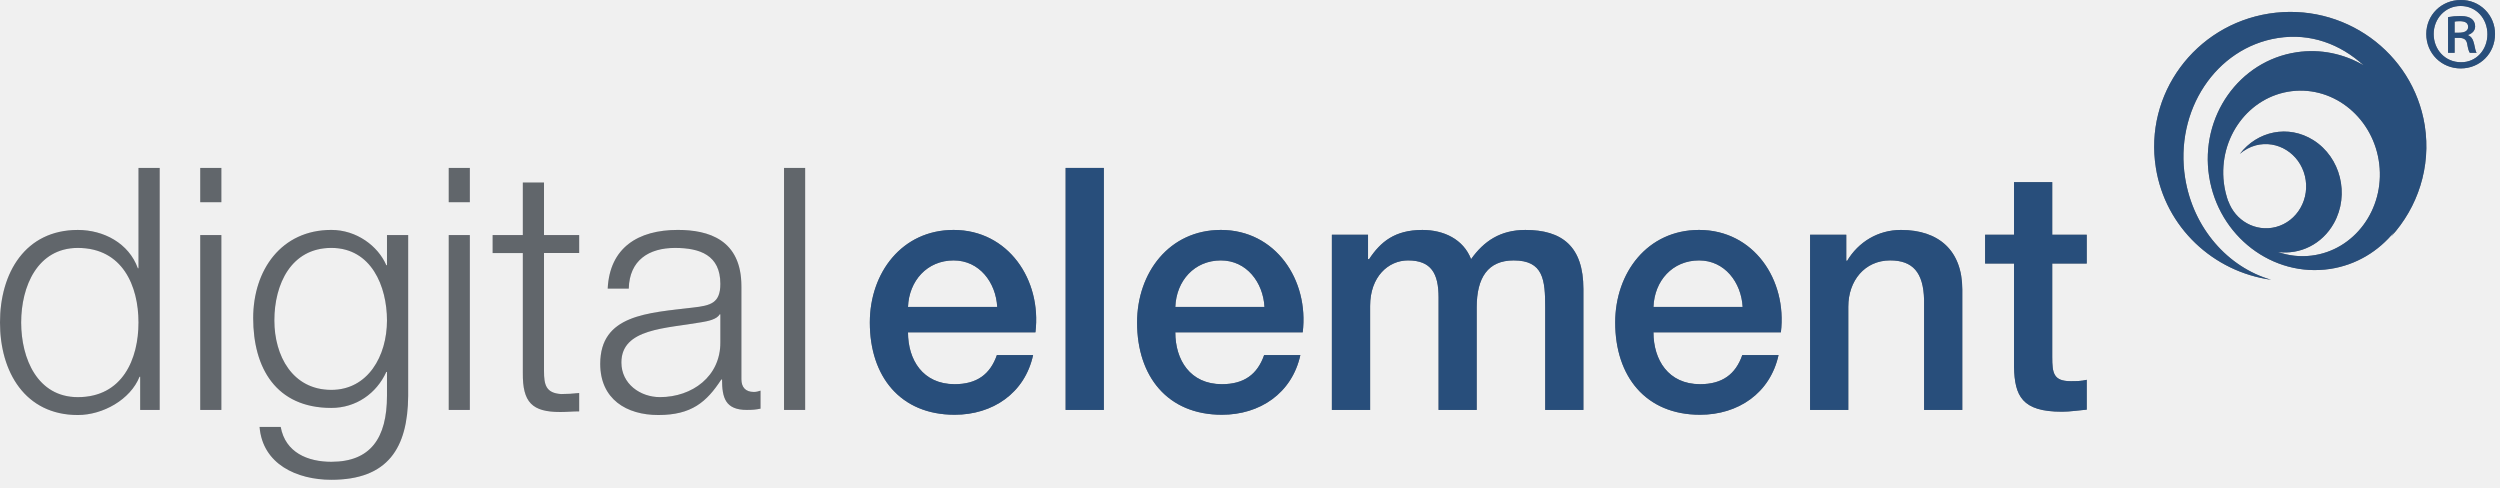
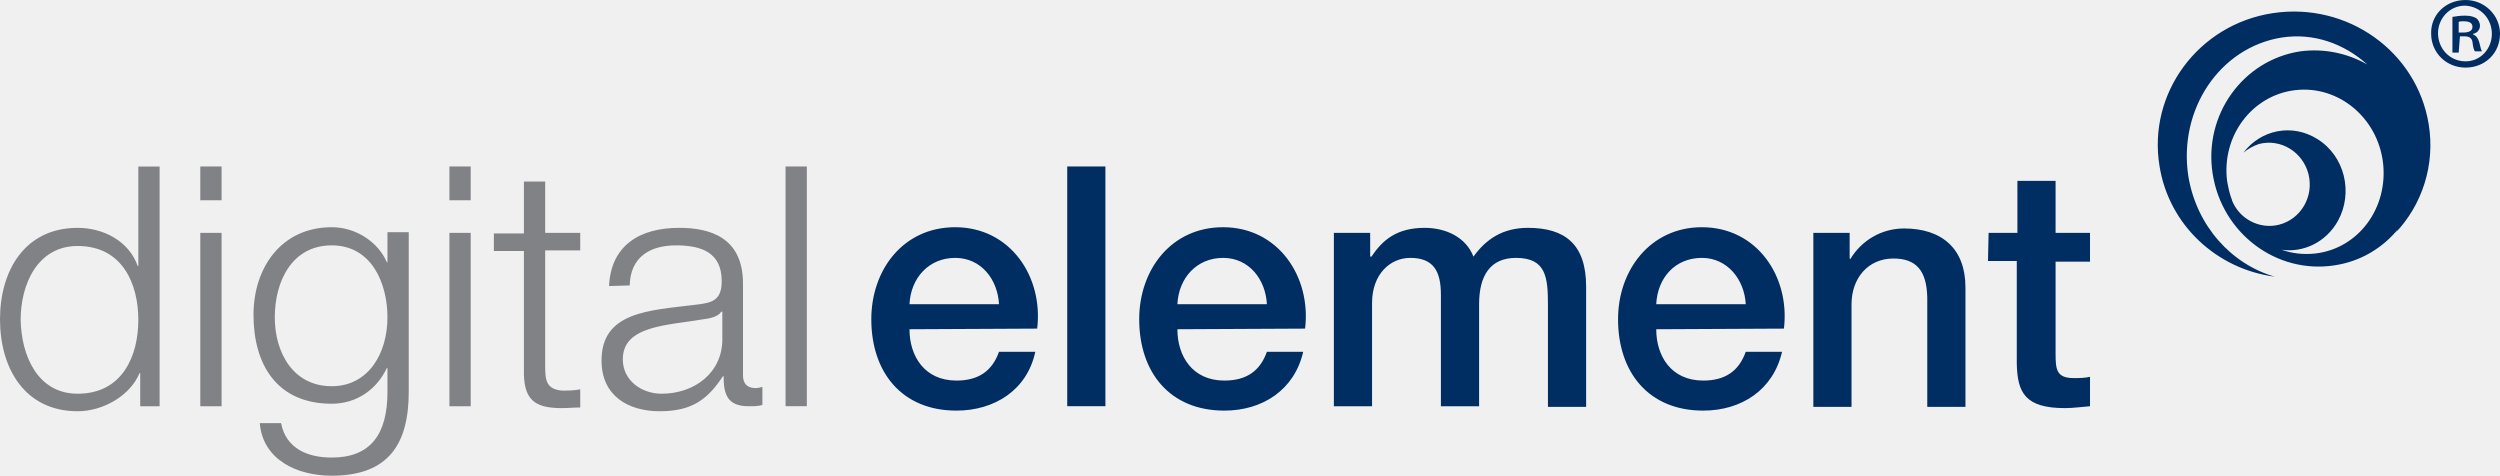
- <svg xmlns="http://www.w3.org/2000/svg" xmlns:xlink="http://www.w3.org/1999/xlink" width="200" height="39">
-   <defs>
-     <path d="M6.225 18.468c3.595 0 4.855-3.07 4.855-5.974 0-2.901-1.26-5.964-4.855-5.964-3.22 0-4.532 3.063-4.532 5.964 0 2.904 1.312 5.974 4.532 5.974zm6.549 1.023h-1.559v-2.654h-.054c-.724 1.818-2.92 3.06-4.936 3.06C2.014 19.898 0 16.454 0 12.495c0-3.957 2.014-7.403 6.225-7.403 2.067 0 4.08 1.06 4.802 3.066h.053V.133h1.694v19.358zm3.246 0V5.502h1.688V19.49H16.02zm0-16.621V.133h1.688V2.87H16.02zm16.634 15.48c-.03 4.178-1.611 6.728-6.148 6.728-2.763 0-5.499-1.252-5.74-4.228h1.69c.374 2.057 2.171 2.79 4.05 2.79 3.113 0 4.453-1.865 4.453-5.29v-1.898h-.056c-.778 1.71-2.41 2.877-4.397 2.877-4.424 0-6.25-3.198-6.25-7.186 0-3.847 2.253-7.053 6.25-7.053 2.015 0 3.728 1.278 4.397 2.82h.056V5.503h1.695V18.35zm-1.695-6.02c0-2.737-1.258-5.801-4.453-5.801-3.22 0-4.558 2.904-4.558 5.801 0 2.824 1.446 5.557 4.558 5.557 2.928 0 4.453-2.707 4.453-5.557zm4.94 7.16V5.502h1.687V19.49h-1.688zm0-16.621V.133h1.687V2.87h-1.688zm7.62 2.633h2.814v1.436H43.52v9.436c0 1.11.155 1.763 1.362 1.846.483 0 .966-.028 1.452-.083v1.468c-.511 0-.994.051-1.505.051-2.255 0-3.032-.758-3.002-3.147v-9.57h-2.415V5.503h2.415V1.297h1.693v4.206zm5.097 4.282c.16-3.28 2.44-4.694 5.602-4.694 2.443 0 5.094.763 5.094 4.502v7.43c0 .652.326 1.03.997 1.03.185 0 .399-.05.533-.105v1.44c-.37.079-.638.102-1.097.102-1.716 0-1.981-.972-1.981-2.435h-.059c-1.18 1.81-2.386 2.843-5.04 2.843-2.554 0-4.646-1.275-4.646-4.09 0-3.934 3.787-4.072 7.434-4.507 1.396-.16 2.176-.35 2.176-1.895 0-2.304-1.642-2.875-3.627-2.875-2.087 0-3.648.977-3.701 3.254h-1.685zm9.013 2.058h-.058c-.214.407-.966.55-1.42.626-2.874.513-6.44.489-6.44 3.228 0 1.705 1.502 2.77 3.086 2.77 2.576 0 4.852-1.654 4.832-4.392v-2.232zm5.093 7.647V.133h1.69V19.49h-1.69z" id="a" />
-     <path d="M3.41 26.585c0 2.2 1.184 4.15 3.733 4.15 1.767 0 2.842-.784 3.379-2.332h2.897c-.668 3.065-3.243 4.777-6.276 4.777-4.348 0-6.787-3.063-6.787-7.381 0-3.983 2.576-7.404 6.704-7.404 4.374 0 7.054 3.993 6.545 8.19H3.41zm7.137-2.032c-.104-1.951-1.42-3.72-3.487-3.72-2.12 0-3.57 1.63-3.65 3.72h7.137zm5.473 8.242V13.437h3.058v19.358H16.02zm8.775-6.21c0 2.2 1.18 4.15 3.727 4.15 1.772 0 2.842-.784 3.38-2.332H34.8c-.676 3.065-3.243 4.777-6.278 4.777-4.343 0-6.785-3.063-6.785-7.381 0-3.983 2.575-7.404 6.703-7.404 4.373 0 7.056 3.993 6.548 8.19H24.795zm7.133-2.032c-.105-1.951-1.422-3.72-3.488-3.72-2.12 0-3.566 1.63-3.645 3.72h7.133zm5.391-5.776h2.893v1.955h.087c.912-1.386 2.06-2.336 4.263-2.336 1.692 0 3.276.732 3.894 2.336 1.02-1.436 2.336-2.336 4.347-2.336 2.923 0 4.639 1.307 4.639 4.723v9.676h-3.056v-8.19c0-2.218-.14-3.772-2.524-3.772-2.066 0-2.956 1.39-2.956 3.75v8.212h-3.05v-9.002c0-1.922-.593-2.96-2.446-2.96-1.58 0-3.03 1.307-3.03 3.636v8.326h-3.06V18.777zm25.728 7.808c0 2.2 1.185 4.15 3.729 4.15 1.764 0 2.844-.784 3.378-2.332h2.9c-.675 3.065-3.246 4.777-6.278 4.777-4.344 0-6.79-3.063-6.79-7.381 0-3.983 2.58-7.404 6.71-7.404 4.375 0 7.055 3.993 6.545 8.19H63.047zm7.135-2.032c-.11-1.951-1.423-3.72-3.485-3.72-2.126 0-3.574 1.63-3.65 3.72h7.135zm5.394-5.776h2.896v2.056l.056.053c.915-1.54 2.496-2.49 4.319-2.49 3.01 0 4.906 1.632 4.906 4.773v9.626h-3.056V23.98c-.053-2.193-.913-3.148-2.713-3.148-2.036 0-3.35 1.63-3.35 3.698v8.264h-3.058V18.777zm14.002 0h2.313V14.57h3.058v4.208h2.76v2.304h-2.76v7.488c0 1.272.102 1.924 1.47 1.924.434 0 .859 0 1.29-.109v2.386c-.673.056-1.316.165-1.987.165-3.193 0-3.778-1.254-3.83-3.583v-8.27h-2.314v-2.305zm35.171-8.75c.525 3.336-.559 6.557-2.682 8.889.087-.12.162-.247.245-.37-1.258 1.551-3.04 2.651-5.133 2.968-4.601.699-8.935-2.616-9.68-7.402-.743-4.782 2.39-9.235 6.99-9.93 1.919-.291 3.785.122 5.368 1.04-1.877-1.699-4.246-2.593-6.86-2.183-4.962.78-8.277 5.799-7.416 11.201.648 4.036 3.44 7.145 6.875 8.14-4.612-.637-8.461-4.183-9.218-8.963-.94-5.879 3.114-11.394 9.055-12.33 5.943-.928 11.515 3.073 12.456 8.94zm-9.07 10.424c3.43-.41 5.865-3.695 5.432-7.325-.435-3.633-3.564-6.24-6.995-5.834-3.44.417-5.87 3.699-5.438 7.332.066.549.2 1.07.38 1.566-.007-.043-.025-.083-.032-.126.556 1.603 2.198 2.512 3.809 2.098 1.727-.45 2.768-2.279 2.327-4.087-.441-1.8-2.198-2.9-3.927-2.448a3.157 3.157 0 0 0-1.276.686c1.394-1.833 3.881-2.359 5.875-1.104 2.19 1.377 2.923 4.35 1.652 6.64-.944 1.7-2.73 2.544-4.482 2.308a5.91 5.91 0 0 0 2.675.294zM127.646 0a2.698 2.698 0 0 1 2.726 2.72c0 1.557-1.202 2.754-2.742 2.754s-2.758-1.197-2.758-2.754c0-1.523 1.218-2.72 2.758-2.72h.016zm-.033.479c-1.218 0-2.149 1.009-2.149 2.241 0 1.266.931 2.258 2.182 2.258 1.22.017 2.117-.992 2.117-2.241S128.865.479 127.63.479h-.017zm-.474 3.747h-.524V1.369a5.32 5.32 0 0 1 .981-.086c.474 0 .71.086.897.222.169.12.288.343.288.6 0 .358-.253.58-.559.684v.034c.254.102.39.325.474.684.085.444.135.616.204.719h-.542c-.085-.103-.152-.36-.22-.754-.068-.307-.254-.444-.66-.444h-.339v1.198zm0-1.609h.356c.39 0 .727-.119.727-.461 0-.275-.168-.462-.676-.462-.203 0-.322.016-.407.034v.89z" id="c" />
-   </defs>
-   <g fill="none" fill-rule="evenodd">
-     <path d="M0 0h200v51H0z" />
-     <g transform="translate(0 13.304)">
-       <mask id="b" fill="#fff">
-         <use xlink:href="#a" />
-       </mask>
-       <use fill="#7E8083" xlink:href="#a" />
-       <g mask="url(#b)" opacity=".25">
-         <path fill="#0B1724" d="M0-13.304h201v51H0z" />
-       </g>
-     </g>
-     <g transform="translate(69.23)">
-       <mask id="d" fill="#fff">
-         <use xlink:href="#c" />
-       </mask>
-       <use fill="#7E8083" xlink:href="#c" />
-       <g mask="url(#d)" fill="#284E7B">
-         <path d="M-69.23 0h201v51h-201z" />
-       </g>
-     </g>
-   </g>
+ <svg xmlns="http://www.w3.org/2000/svg" width="1417.675" height="269.763" viewBox="0 573.779 1417.675 269.763">
+   <path fill="#808285" d="M90.513 804.142H79.509V785.33h-.355c-5.324 12.778-20.587 21.652-35.14 21.652C14.198 806.981 0 782.845 0 754.804c0-27.686 14.198-51.823 44.014-51.823 14.553 0 29.106 7.454 34.075 21.652h.355v-56.437h12.068v135.946h.001zm-46.499-7.099c25.556 0 34.43-21.652 34.43-41.884s-8.874-41.884-34.43-41.884c-22.717 0-32.301 21.652-32.301 41.884.355 20.232 9.584 41.884 32.301 41.884zm69.57-128.848h12.068v19.167h-12.068v-19.167zm0 37.625h12.068v98.322h-12.068V705.82zm118.199 90.158c0 29.461-11.358 47.563-43.659 47.563-19.522 0-39.045-8.874-40.819-29.816h12.068c2.84 14.553 15.263 19.522 28.751 19.522 22.007 0 31.591-13.133 31.591-37.27V782.49h-.355c-5.679 12.068-17.038 20.232-31.236 20.232-31.236 0-44.369-22.362-44.369-50.403 0-26.976 15.973-49.693 44.369-49.693 14.198 0 26.621 8.874 31.236 19.877h.355v-17.038h12.068v90.513zm-12.068-42.239c0-19.167-8.874-40.819-31.591-40.819s-32.301 20.587-32.301 40.819c0 19.877 10.294 39.045 32.301 39.045 20.942-.001 31.591-18.813 31.591-39.045zm35.14-85.544h12.068v19.167h-12.068v-19.167zm0 37.625h12.068v98.322h-12.068V705.82zm54.307 0h19.877v9.939h-19.877v66.376c0 7.809 1.065 12.423 9.584 13.133 3.55 0 6.744 0 10.294-.71v10.294c-3.55 0-7.099.355-10.649.355-15.973 0-21.652-5.324-21.297-22.007v-67.086h-17.038v-9.939h17.038v-29.461h12.068v29.106zm36.205 30.171c1.065-23.072 17.393-33.01 39.755-33.01 17.393 0 36.205 5.324 36.205 31.591v52.178c0 4.614 2.485 7.099 7.099 7.099 1.42 0 2.84-.355 3.904-.71v10.294c-2.485.71-4.614.71-7.809.71-12.068 0-14.198-6.744-14.198-17.038h-.355c-8.519 12.778-17.038 19.877-35.85 19.877-18.103 0-33.01-8.874-33.01-28.751 0-27.686 26.976-28.396 52.888-31.591 9.939-1.065 15.263-2.485 15.263-13.488 0-16.328-11.713-20.232-25.911-20.232-14.908 0-25.911 6.744-26.266 22.717l-11.715.354zm63.892 14.553h-.355c-1.42 2.84-6.744 3.904-9.939 4.259-20.587 3.549-45.789 3.549-45.789 22.717 0 12.068 10.649 19.522 22.007 19.522 18.457 0 34.43-11.713 34.43-30.881v-15.618h-.354zm36.205-82.349h12.068v135.946h-12.068V668.195z" />
+   <path fill="#002E63" d="M515.744 760.483c0 15.263 8.519 29.106 26.621 29.106 12.423 0 20.232-5.324 24.137-16.328h20.587c-4.614 21.652-23.072 33.365-44.724 33.365-30.881 0-48.273-21.652-48.273-51.823 0-28.041 18.103-52.178 47.563-52.178 31.236 0 50.048 28.041 46.499 57.502l-72.41.356zm50.758-14.198c-.71-13.843-9.939-26.266-24.847-26.266-14.908 0-25.202 11.358-25.911 26.266h50.758zm38.69-78.09h21.652v135.946h-21.652V668.195zm62.471 92.288c0 15.263 8.519 29.106 26.621 29.106 12.423 0 20.232-5.324 24.137-16.328h20.587c-4.969 21.652-23.072 33.365-44.724 33.365-30.881 0-48.273-21.652-48.273-51.823 0-28.041 18.103-52.178 47.563-52.178 31.236 0 50.048 28.041 46.499 57.502l-72.41.356zm50.758-14.198c-.71-13.843-9.939-26.266-24.847-26.266-14.908 0-25.202 11.358-25.911 26.266h50.758zm37.98-40.465h20.587v13.488h.71c6.389-9.584 14.553-16.328 30.171-16.328 12.068 0 23.427 5.324 27.686 16.328 7.099-9.939 16.683-16.328 30.881-16.328 20.942 0 33.01 9.229 33.01 33.365v68.151h-21.652V746.64c0-15.618-1.065-26.621-18.103-26.621-14.553 0-20.942 9.939-20.942 26.266v57.857h-21.652v-63.181c0-13.488-4.259-20.942-17.393-20.942-11.358 0-21.652 9.229-21.652 25.557v58.567H756.4l.001-98.323zm182.8 54.663c0 15.263 8.519 29.106 26.621 29.106 12.423 0 20.232-5.324 24.137-16.328h20.587c-4.969 21.652-23.072 33.365-44.724 33.365-30.881 0-48.273-21.652-48.273-51.823 0-28.041 18.458-52.178 47.563-52.178 31.236 0 50.048 28.041 46.499 57.502l-72.41.356zm50.758-14.198c-.71-13.843-10.294-26.266-24.847-26.266-15.263 0-25.202 11.358-25.911 26.266h50.758zm38.335-40.465h20.587v14.553l.355.355c6.389-10.648 17.748-17.393 30.526-17.393 21.297 0 34.785 11.358 34.785 33.365v67.796h-21.652V742.38c-.355-15.263-6.389-22.007-19.167-22.007-14.553 0-23.782 11.358-23.782 25.911v58.212h-21.652V705.82zm99.386 0h16.328v-29.461h21.652v29.461h19.522v16.328h-19.522v52.533c0 8.874.71 13.488 10.294 13.488 3.195 0 6.034 0 9.229-.71v16.683c-4.969.355-9.229 1.065-14.198 1.065-22.717 0-26.976-8.874-27.331-25.202v-58.212h-16.328l.354-15.973zm249.531-61.761c-6.744-41.174-46.144-69.215-88.383-62.826-42.239 6.389-70.99 45.434-64.246 86.608 5.324 33.72 32.656 58.567 65.311 62.826-24.492-7.099-44.369-28.751-48.983-57.147-5.679-37.625 17.748-72.765 52.888-78.444 18.458-2.84 35.495 3.549 48.628 15.263-11.359-6.389-24.492-9.229-37.98-7.454-32.656 4.969-55.017 36.205-49.693 69.57 5.324 33.72 36.205 56.792 68.861 51.823 14.908-2.13 27.686-9.939 36.56-20.942-.71.71-1.065 1.775-1.775 2.485 14.907-15.619 22.716-38.335 18.812-61.762zm-64.247 73.475c-6.744.71-13.133 0-19.167-2.13 12.423 1.775 25.202-4.259 31.946-16.328 8.874-15.973 3.905-36.915-11.713-46.499-14.198-8.874-31.946-5.324-41.884 7.809 2.485-2.13 5.679-3.904 8.874-4.969 12.423-3.195 24.847 4.614 28.041 17.038 3.195 12.778-4.259 25.556-16.683 28.751-11.358 2.84-23.072-3.549-26.976-14.553 0 .355 0 .71.355.71-1.42-3.549-2.13-7.099-2.84-11.003-3.194-25.556 14.198-48.628 38.69-51.468s46.499 15.618 49.693 40.819c3.194 25.911-13.844 48.983-38.336 51.823zm85.189-143.755c10.649 0 19.522 8.519 19.522 19.167 0 11.003-8.519 19.167-19.522 19.167-11.003 0-19.522-8.519-19.522-19.167-.356-10.649 8.163-19.167 19.522-19.167zm-.355 3.194c-8.519 0-15.263 7.099-15.263 15.618 0 8.874 6.744 15.973 15.618 15.973 8.519 0 14.908-7.099 14.908-15.618s-6.39-15.618-15.263-15.973zm-3.55 26.621h-3.55v-20.232c2.13-.355 4.26-.71 7.099-.71 3.55 0 4.969.71 6.389 1.42 1.065.71 2.13 2.485 2.13 4.259 0 2.485-1.775 4.259-3.904 4.614v.355c1.775.71 2.84 2.13 3.549 4.614.71 3.195 1.065 4.259 1.42 4.969h-3.904c-.71-.71-1.065-2.485-1.42-5.324-.355-2.13-1.775-3.195-4.614-3.195h-2.485l-.71 9.23zm0-11.358h2.485c2.84 0 5.324-.71 5.324-3.195 0-1.775-1.065-3.195-4.969-3.195-1.42 0-2.13 0-2.839.355l-.001 6.035z" />
</svg>
